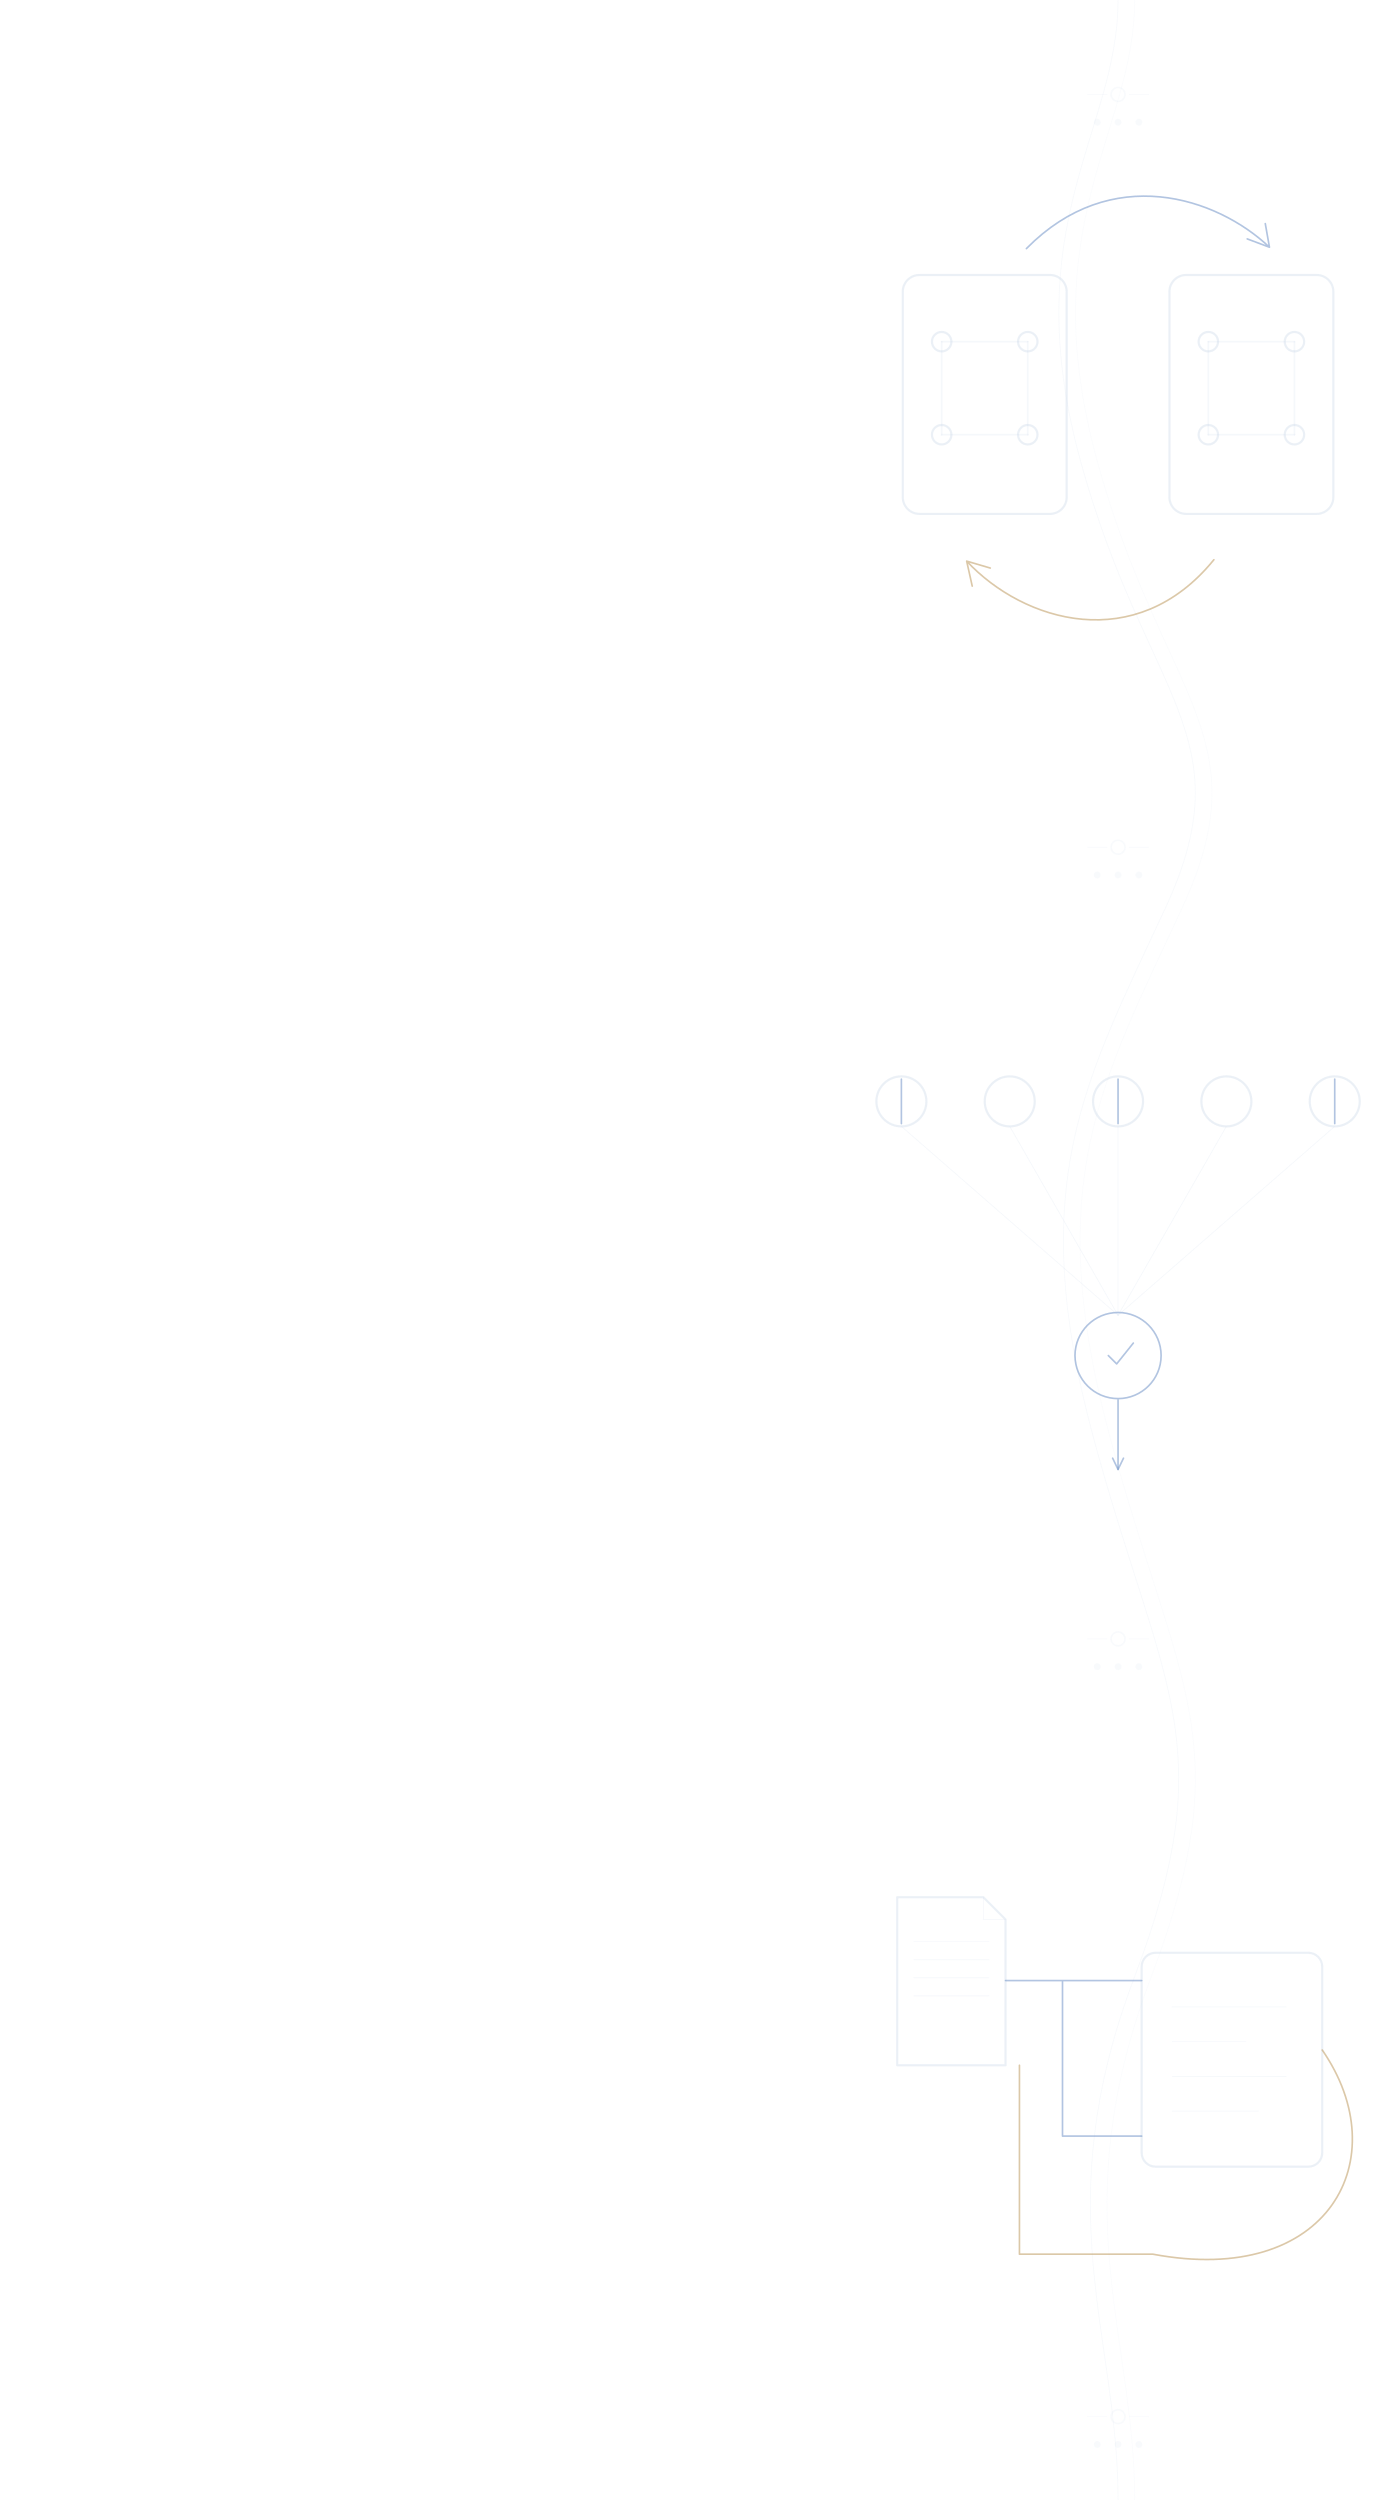
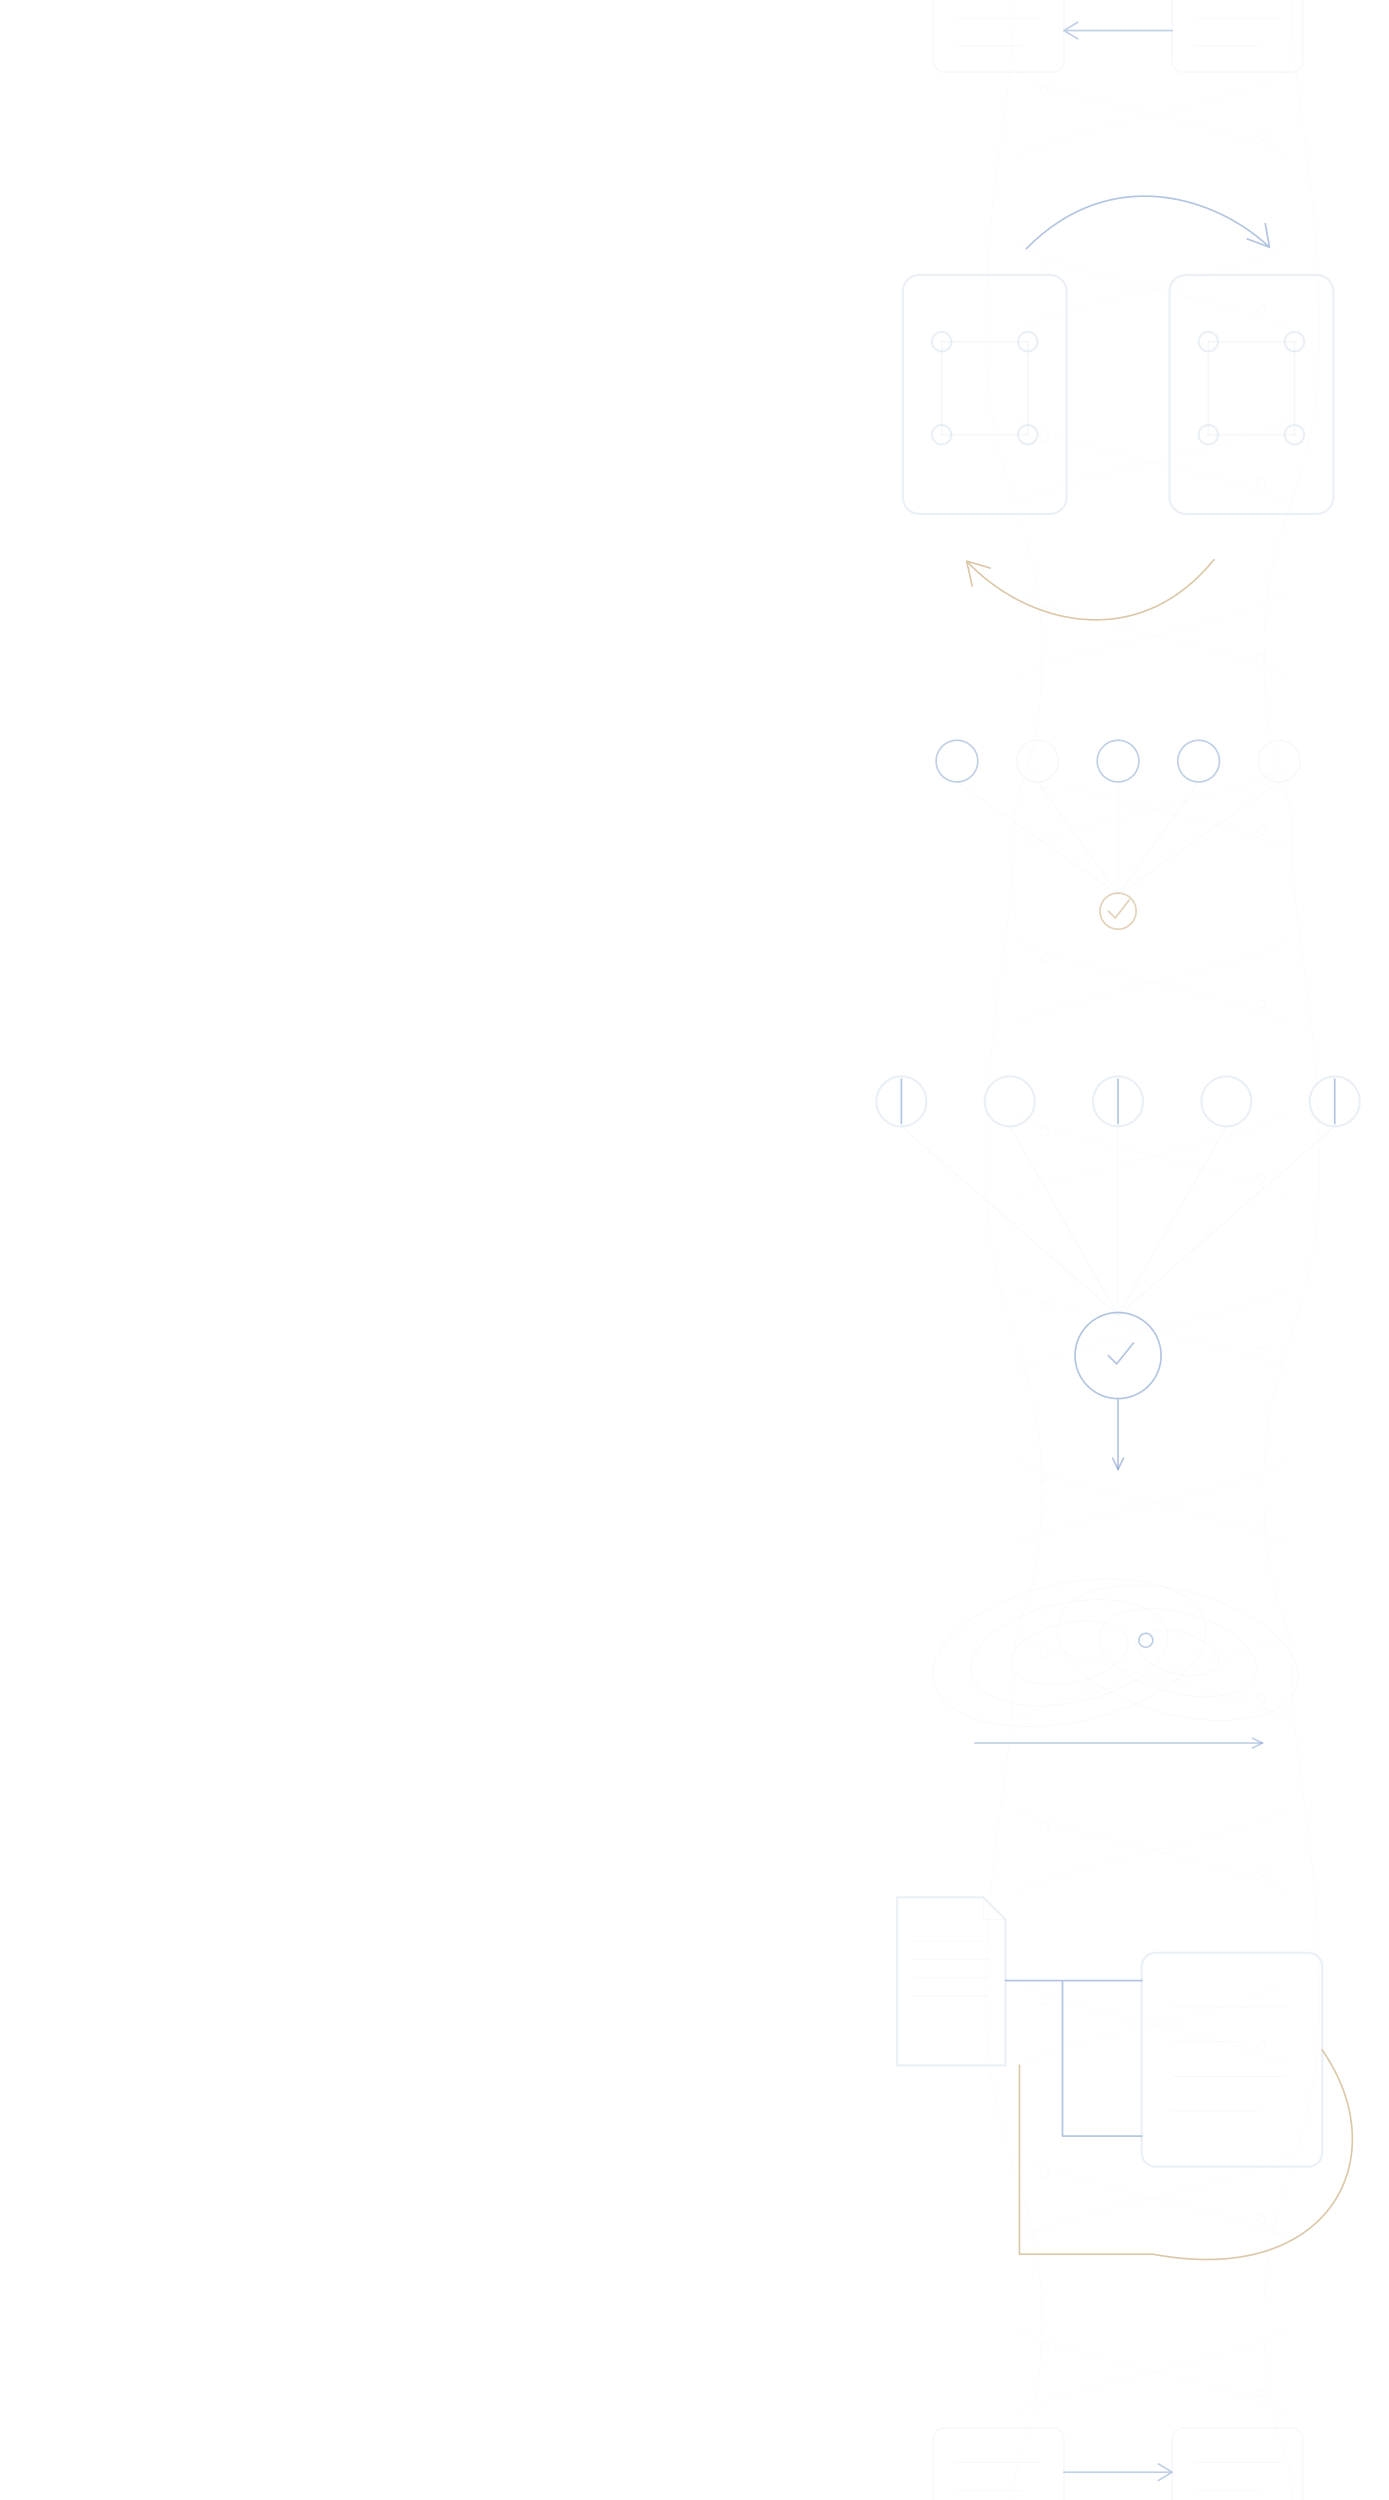
<svg xmlns="http://www.w3.org/2000/svg" width="1000" height="1800" viewBox="0 0 1000 1800" fill="none">
  <style>.art-ink,
.art-ink-soft,
.art-hair,
.art-blue,
.art-gold {
  fill: none;
  vector-effect: non-scaling-stroke;
  stroke-linecap: round;
  stroke-linejoin: round;
}

.art-ink {
  stroke: rgba(196, 210, 230, .38);
  stroke-width: 1.6;
}

.art-ink-soft {
  stroke: rgba(196, 210, 230, .2);
  stroke-width: 1.2;
}

/* Hairline filigree — the finest lines (tree-rings, arcs, contours). */
.art-hair {
  stroke: rgba(196, 210, 230, .2);
  stroke-width: 0.6;
}

.art-blue, .art-gold {
  stroke-width: 1.2;
  stroke-opacity: .55;
}

.art-blue { stroke: #5a82be; }
.art-gold { stroke: #b28945; }

.art-fill-ink {
  fill: rgba(196, 210, 230, .38);
  stroke: none;
}

/* Stipple dots for organic growth. */
.art-dot {
  fill: rgba(196, 210, 230, .2);
  stroke: none;
}</style>
-   <g transform="translate(0 0)" opacity=".65">
-     <path class="art-hair" d="M805 0C805 95 731 161 778 332S897 529 839 654S738 852 787 1034S881 1254 817 1423S805 1680 805 1800" />
-   </g>
-   <g transform="translate(12 0)" opacity=".35">
-     <path class="art-hair" d="M805 0C805 95 731 161 778 332S897 529 839 654S738 852 787 1034S881 1254 817 1423S805 1680 805 1800" />
-   </g>
-   <g transform="translate(805 68)" opacity=".55">
-     <circle class="art-ink-soft" cx="0" cy="0" r="5" />
-     <path class="art-hair" d="M-22 0L-8 0" />
-     <path class="art-hair" d="M8 0L22 0" />
-     <circle class="art-dot" cx="-15" cy="20" r="2.5" />
-     <circle class="art-dot" cx="0" cy="20" r="2.5" />
-     <circle class="art-dot" cx="15" cy="20" r="2.5" />
-   </g>
-   <g transform="translate(805 610)" opacity=".55">
-     <circle class="art-ink-soft" cx="0" cy="0" r="5" />
-     <path class="art-hair" d="M-22 0L-8 0" />
-     <path class="art-hair" d="M8 0L22 0" />
-     <circle class="art-dot" cx="-15" cy="20" r="2.5" />
-     <circle class="art-dot" cx="0" cy="20" r="2.5" />
-     <circle class="art-dot" cx="15" cy="20" r="2.5" />
-   </g>
-   <g transform="translate(805 1180)" opacity=".55">
-     <circle class="art-ink-soft" cx="0" cy="0" r="5" />
-     <path class="art-hair" d="M-22 0L-8 0" />
-     <path class="art-hair" d="M8 0L22 0" />
-     <circle class="art-dot" cx="-15" cy="20" r="2.5" />
-     <circle class="art-dot" cx="0" cy="20" r="2.5" />
-     <circle class="art-dot" cx="15" cy="20" r="2.5" />
-   </g>
-   <g transform="translate(805 1740)" opacity=".55">
-     <circle class="art-ink-soft" cx="0" cy="0" r="5" />
-     <path class="art-hair" d="M-22 0L-8 0" />
-     <path class="art-hair" d="M8 0L22 0" />
-     <circle class="art-dot" cx="-15" cy="20" r="2.5" />
-     <circle class="art-dot" cx="0" cy="20" r="2.5" />
-     <circle class="art-dot" cx="15" cy="20" r="2.5" />
+   <defs>
+     <g id="post-texture" opacity=".38">
+       <path class="art-hair" d="M730 0C730 72 710 126 710 240S750 372 750 468S730 552 730 600C730 672 710 726 710 840S750 972 750 1068S730 1152 730 1200C730 1272 710 1326 710 1440S750 1572 750 1668S730 1752 730 1800" />
+       <path class="art-hair" d="M930 0C930 72 950 126 950 240S910 372 910 468S930 552 930 600C930 672 950 726 950 840S910 972 910 1068S930 1152 930 1200C930 1272 950 1326 950 1440S910 1572 910 1668S930 1752 930 1800" />
+       <path class="art-hair" d="M730 50C771 75 879 88 930 113" />
+       <path class="art-hair" d="M930 50C891 75 781 88 730 113" />
+       <circle class="art-ink-soft" cx="752" cy="65" r="3" />
+       <circle class="art-ink-soft" cx="908" cy="98" r="3" />
+       <path class="art-hair" d="M730 175C771 200 879 213 930 238" />
+       <path class="art-hair" d="M930 175C891 200 781 213 730 238" />
+       <circle class="art-ink-soft" cx="752" cy="190" r="3" />
+       <circle class="art-ink-soft" cx="908" cy="223" r="3" />
+       <path class="art-hair" d="M730 300C771 325 879 338 930 363" />
+       <path class="art-hair" d="M930 300C891 325 781 338 730 363" />
+       <circle class="art-ink-soft" cx="752" cy="315" r="3" />
+       <circle class="art-ink-soft" cx="908" cy="348" r="3" />
+       <path class="art-hair" d="M730 425C771 450 879 463 930 488" />
+       <path class="art-hair" d="M930 425C891 450 781 463 730 488" />
+       <circle class="art-ink-soft" cx="752" cy="440" r="3" />
+       <circle class="art-ink-soft" cx="908" cy="473" r="3" />
+       <path class="art-hair" d="M730 550C771 575 879 588 930 613" />
+       <path class="art-hair" d="M930 550C891 575 781 588 730 613" />
+       <circle class="art-ink-soft" cx="752" cy="565" r="3" />
+       <circle class="art-ink-soft" cx="908" cy="598" r="3" />
+       <path class="art-hair" d="M730 675C771 700 879 713 930 738" />
+       <path class="art-hair" d="M930 675C891 700 781 713 730 738" />
+       <circle class="art-ink-soft" cx="752" cy="690" r="3" />
+       <circle class="art-ink-soft" cx="908" cy="723" r="3" />
+       <path class="art-hair" d="M730 800C771 825 879 838 930 863" />
+       <path class="art-hair" d="M930 800C891 825 781 838 730 863" />
+       <circle class="art-ink-soft" cx="752" cy="815" r="3" />
+       <circle class="art-ink-soft" cx="908" cy="848" r="3" />
+       <path class="art-hair" d="M730 925C771 950 879 963 930 988" />
+       <path class="art-hair" d="M930 925C891 950 781 963 730 988" />
+       <circle class="art-ink-soft" cx="752" cy="940" r="3" />
+       <circle class="art-ink-soft" cx="908" cy="973" r="3" />
+       <path class="art-hair" d="M730 1050C771 1075 879 1088 930 1113" />
+       <path class="art-hair" d="M930 1050C891 1075 781 1088 730 1113" />
+       <circle class="art-ink-soft" cx="752" cy="1065" r="3" />
+       <circle class="art-ink-soft" cx="908" cy="1098" r="3" />
+       <path class="art-hair" d="M730 1175C771 1200 879 1213 930 1238" />
+       <path class="art-hair" d="M930 1175C891 1200 781 1213 730 1238" />
+       <circle class="art-ink-soft" cx="752" cy="1190" r="3" />
+       <circle class="art-ink-soft" cx="908" cy="1223" r="3" />
+       <path class="art-hair" d="M730 1300C771 1325 879 1338 930 1363" />
+       <path class="art-hair" d="M930 1300C891 1325 781 1338 730 1363" />
+       <circle class="art-ink-soft" cx="752" cy="1315" r="3" />
+       <circle class="art-ink-soft" cx="908" cy="1348" r="3" />
+       <path class="art-hair" d="M730 1425C771 1450 879 1463 930 1488" />
+       <path class="art-hair" d="M930 1425C891 1450 781 1463 730 1488" />
+       <circle class="art-ink-soft" cx="752" cy="1440" r="3" />
+       <circle class="art-ink-soft" cx="908" cy="1473" r="3" />
+       <path class="art-hair" d="M730 1550C771 1575 879 1588 930 1613" />
+       <path class="art-hair" d="M930 1550C891 1575 781 1588 730 1613" />
+       <circle class="art-ink-soft" cx="752" cy="1565" r="3" />
+       <circle class="art-ink-soft" cx="908" cy="1598" r="3" />
+       <path class="art-hair" d="M730 1675C771 1700 879 1713 930 1738" />
+       <path class="art-hair" d="M930 1675C891 1700 781 1713 730 1738" />
+       <circle class="art-ink-soft" cx="752" cy="1690" r="3" />
+       <circle class="art-ink-soft" cx="908" cy="1723" r="3" />
+     </g>
+   </defs>
+   <use href="#post-texture" transform="translate(0 -1800)" />
+   <use href="#post-texture" transform="translate(0 0)" />
+   <use href="#post-texture" transform="translate(0 1800)" />
+   <g transform="translate(805 0)" opacity=".7">
+     <rect class="art-ink-soft" x="-133" y="-52" width="94" height="104" rx="8" />
+     <path class="art-hair" d="M-117 -27L-55 -27" />
+     <path class="art-hair" d="M-117 -7L-69 -7" />
+     <path class="art-hair" d="M-117 13L-55 13" />
+     <path class="art-hair" d="M-117 33L-69 33" />
+     <rect class="art-ink-soft" x="39" y="-52" width="94" height="104" rx="8" />
+     <path class="art-hair" d="M55 -27L117 -27" />
+     <path class="art-hair" d="M55 -7L103 -7" />
+     <path class="art-hair" d="M55 13L117 13" />
+     <path class="art-hair" d="M55 33L103 33" />
+     <path class="art-blue" d="M-39-20H39m-10-6 10 6-10 6M39 22H-39m10-6-10 6 10 6" />
+   </g>
+   <g transform="translate(805 595)" opacity=".7">
+     <circle class="art-blue" cx="-116" cy="-47" r="15" />
+     <path class="art-hair" d="M-116 -32L0 49" />
+     <circle class="art-ink-soft" cx="-58" cy="-47" r="15" />
+     <path class="art-hair" d="M-58 -32L0 49" />
+     <circle class="art-blue" cx="0" cy="-47" r="15" />
+     <path class="art-hair" d="M0 -32L0 49" />
+     <circle class="art-blue" cx="58" cy="-47" r="15" />
+     <path class="art-hair" d="M58 -32L0 49" />
+     <circle class="art-ink-soft" cx="116" cy="-47" r="15" />
+     <path class="art-hair" d="M116 -32L0 49" />
+     <circle class="art-gold" cx="0" cy="61" r="13" />
+     <path class="art-gold" d="M-7 61l5 5 10-13" />
+   </g>
+   <g transform="translate(805 1190)" opacity=".7">
+     <ellipse class="art-hair" cx="-35" cy="0" rx="100" ry="50" transform="rotate(-12 -35 0)" />
+     <ellipse class="art-hair" cx="-35" cy="0" rx="72" ry="36" transform="rotate(-12 -35 0)" />
+     <ellipse class="art-hair" cx="-35" cy="0" rx="43" ry="21.5" transform="rotate(-12 -35 0)" />
+     <ellipse class="art-hair" cx="43" cy="0" rx="89" ry="44.5" transform="rotate(15 43 0)" />
+     <ellipse class="art-hair" cx="43" cy="0" rx="58" ry="29" transform="rotate(15 43 0)" />
+     <ellipse class="art-hair" cx="43" cy="0" rx="30" ry="15" transform="rotate(15 43 0)" />
+     <path class="art-blue" d="M-103 65L104 65" />
+     <path class="art-blue" d="M96.80 68.48L104 65L96.80 61.52" />
+     <circle class="art-blue" cx="20" cy="-9" r="5" />
+   </g>
+   <g transform="translate(805 1800)" opacity=".7">
+     <rect class="art-ink-soft" x="-133" y="-52" width="94" height="104" rx="8" />
+     <path class="art-hair" d="M-117 -27L-55 -27" />
+     <path class="art-hair" d="M-117 -7L-69 -7" />
+     <path class="art-hair" d="M-117 13L-55 13" />
+     <path class="art-hair" d="M-117 33L-69 33" />
+     <rect class="art-ink-soft" x="39" y="-52" width="94" height="104" rx="8" />
+     <path class="art-hair" d="M55 -27L117 -27" />
+     <path class="art-hair" d="M55 -7L103 -7" />
+     <path class="art-hair" d="M55 13L117 13" />
+     <path class="art-hair" d="M55 33L103 33" />
+     <path class="art-blue" d="M-39-20H39m-10-6 10 6-10 6M39 22H-39m10-6-10 6 10 6" />
  </g>
  <g transform="translate(805 295)" opacity=".85">
    <rect class="art-ink" x="-155" y="-97" width="118" height="172" rx="12" />
    <path class="art-ink-soft" d="M-127 -49L-65 -49" />
    <path class="art-ink-soft" d="M-127 -49L-127 18" />
    <path class="art-ink-soft" d="M-65 -49L-65 18" />
    <path class="art-ink-soft" d="M-127 18L-65 18" />
    <circle class="art-ink" cx="-127" cy="-49" r="7" />
    <circle class="art-ink" cx="-65" cy="-49" r="7" />
    <circle class="art-ink" cx="-127" cy="18" r="7" />
    <circle class="art-ink" cx="-65" cy="18" r="7" />
    <rect class="art-ink" x="37" y="-97" width="118" height="172" rx="12" />
    <path class="art-ink-soft" d="M65 -49L127 -49" />
    <path class="art-ink-soft" d="M65 -49L65 18" />
    <path class="art-ink-soft" d="M127 -49L127 18" />
    <path class="art-ink-soft" d="M65 18L127 18" />
    <circle class="art-ink" cx="65" cy="-49" r="7" />
    <circle class="art-ink" cx="127" cy="-49" r="7" />
    <circle class="art-ink" cx="65" cy="18" r="7" />
    <circle class="art-ink" cx="127" cy="18" r="7" />
    <path class="art-blue" d="M-66-116C-5-178 71-153 109-117m0 0-3-17m3 17-16-6" />
    <path class="art-gold" d="M69 108C13 177-68 153-109 109m0 0 4 18m-4-18 17 5" />
  </g>
  <g transform="translate(805 890)" opacity=".85">
    <circle class="art-ink" cx="-156" cy="-97" r="18" />
    <path class="art-hair" d="M-156 -79L0 57" />
    <path class="art-blue" d="M-156-113v32" />
    <circle class="art-ink" cx="-78" cy="-97" r="18" />
    <path class="art-hair" d="M-78 -79L0 57" />
    <circle class="art-ink" cx="0" cy="-97" r="18" />
    <path class="art-hair" d="M0 -79L0 57" />
    <path class="art-blue" d="M0-113v32" />
    <circle class="art-ink" cx="78" cy="-97" r="18" />
    <path class="art-hair" d="M78 -79L0 57" />
    <circle class="art-ink" cx="156" cy="-97" r="18" />
    <path class="art-hair" d="M156 -79L0 57" />
    <path class="art-blue" d="M156-113v32" />
    <circle class="art-blue" cx="0" cy="86" r="31" />
    <path class="art-blue" d="M-7 86l6 6 12-15" />
    <path class="art-blue" d="M0 118L0 168" />
    <path class="art-blue" d="M-3.9 159.9L0 168L3.9 159.9" />
  </g>
  <g transform="translate(805 1490)" opacity=".85">
    <path class="art-ink" d="M-159 -124H-97L-81 -108V-3H-159Z" />
    <path class="art-hair" d="M-97 -124V-108H-81" />
    <path class="art-hair" d="M-147 -92L-93 -92" />
    <path class="art-hair" d="M-147 -79L-93 -79" />
    <path class="art-hair" d="M-147 -66L-93 -66" />
    <path class="art-hair" d="M-147 -53L-93 -53" />
    <rect class="art-ink" x="17" y="-84" width="130" height="154" rx="10" />
    <path class="art-blue" d="M-81-64H17M-40-64V48H17" />
    <path class="art-hair" d="M39-45h82m-82 25h53m-53 25h82m-82 25h62" />
    <path class="art-gold" d="M147-14C201 64 152 157 25 133H-71V-3" />
  </g>
</svg>
